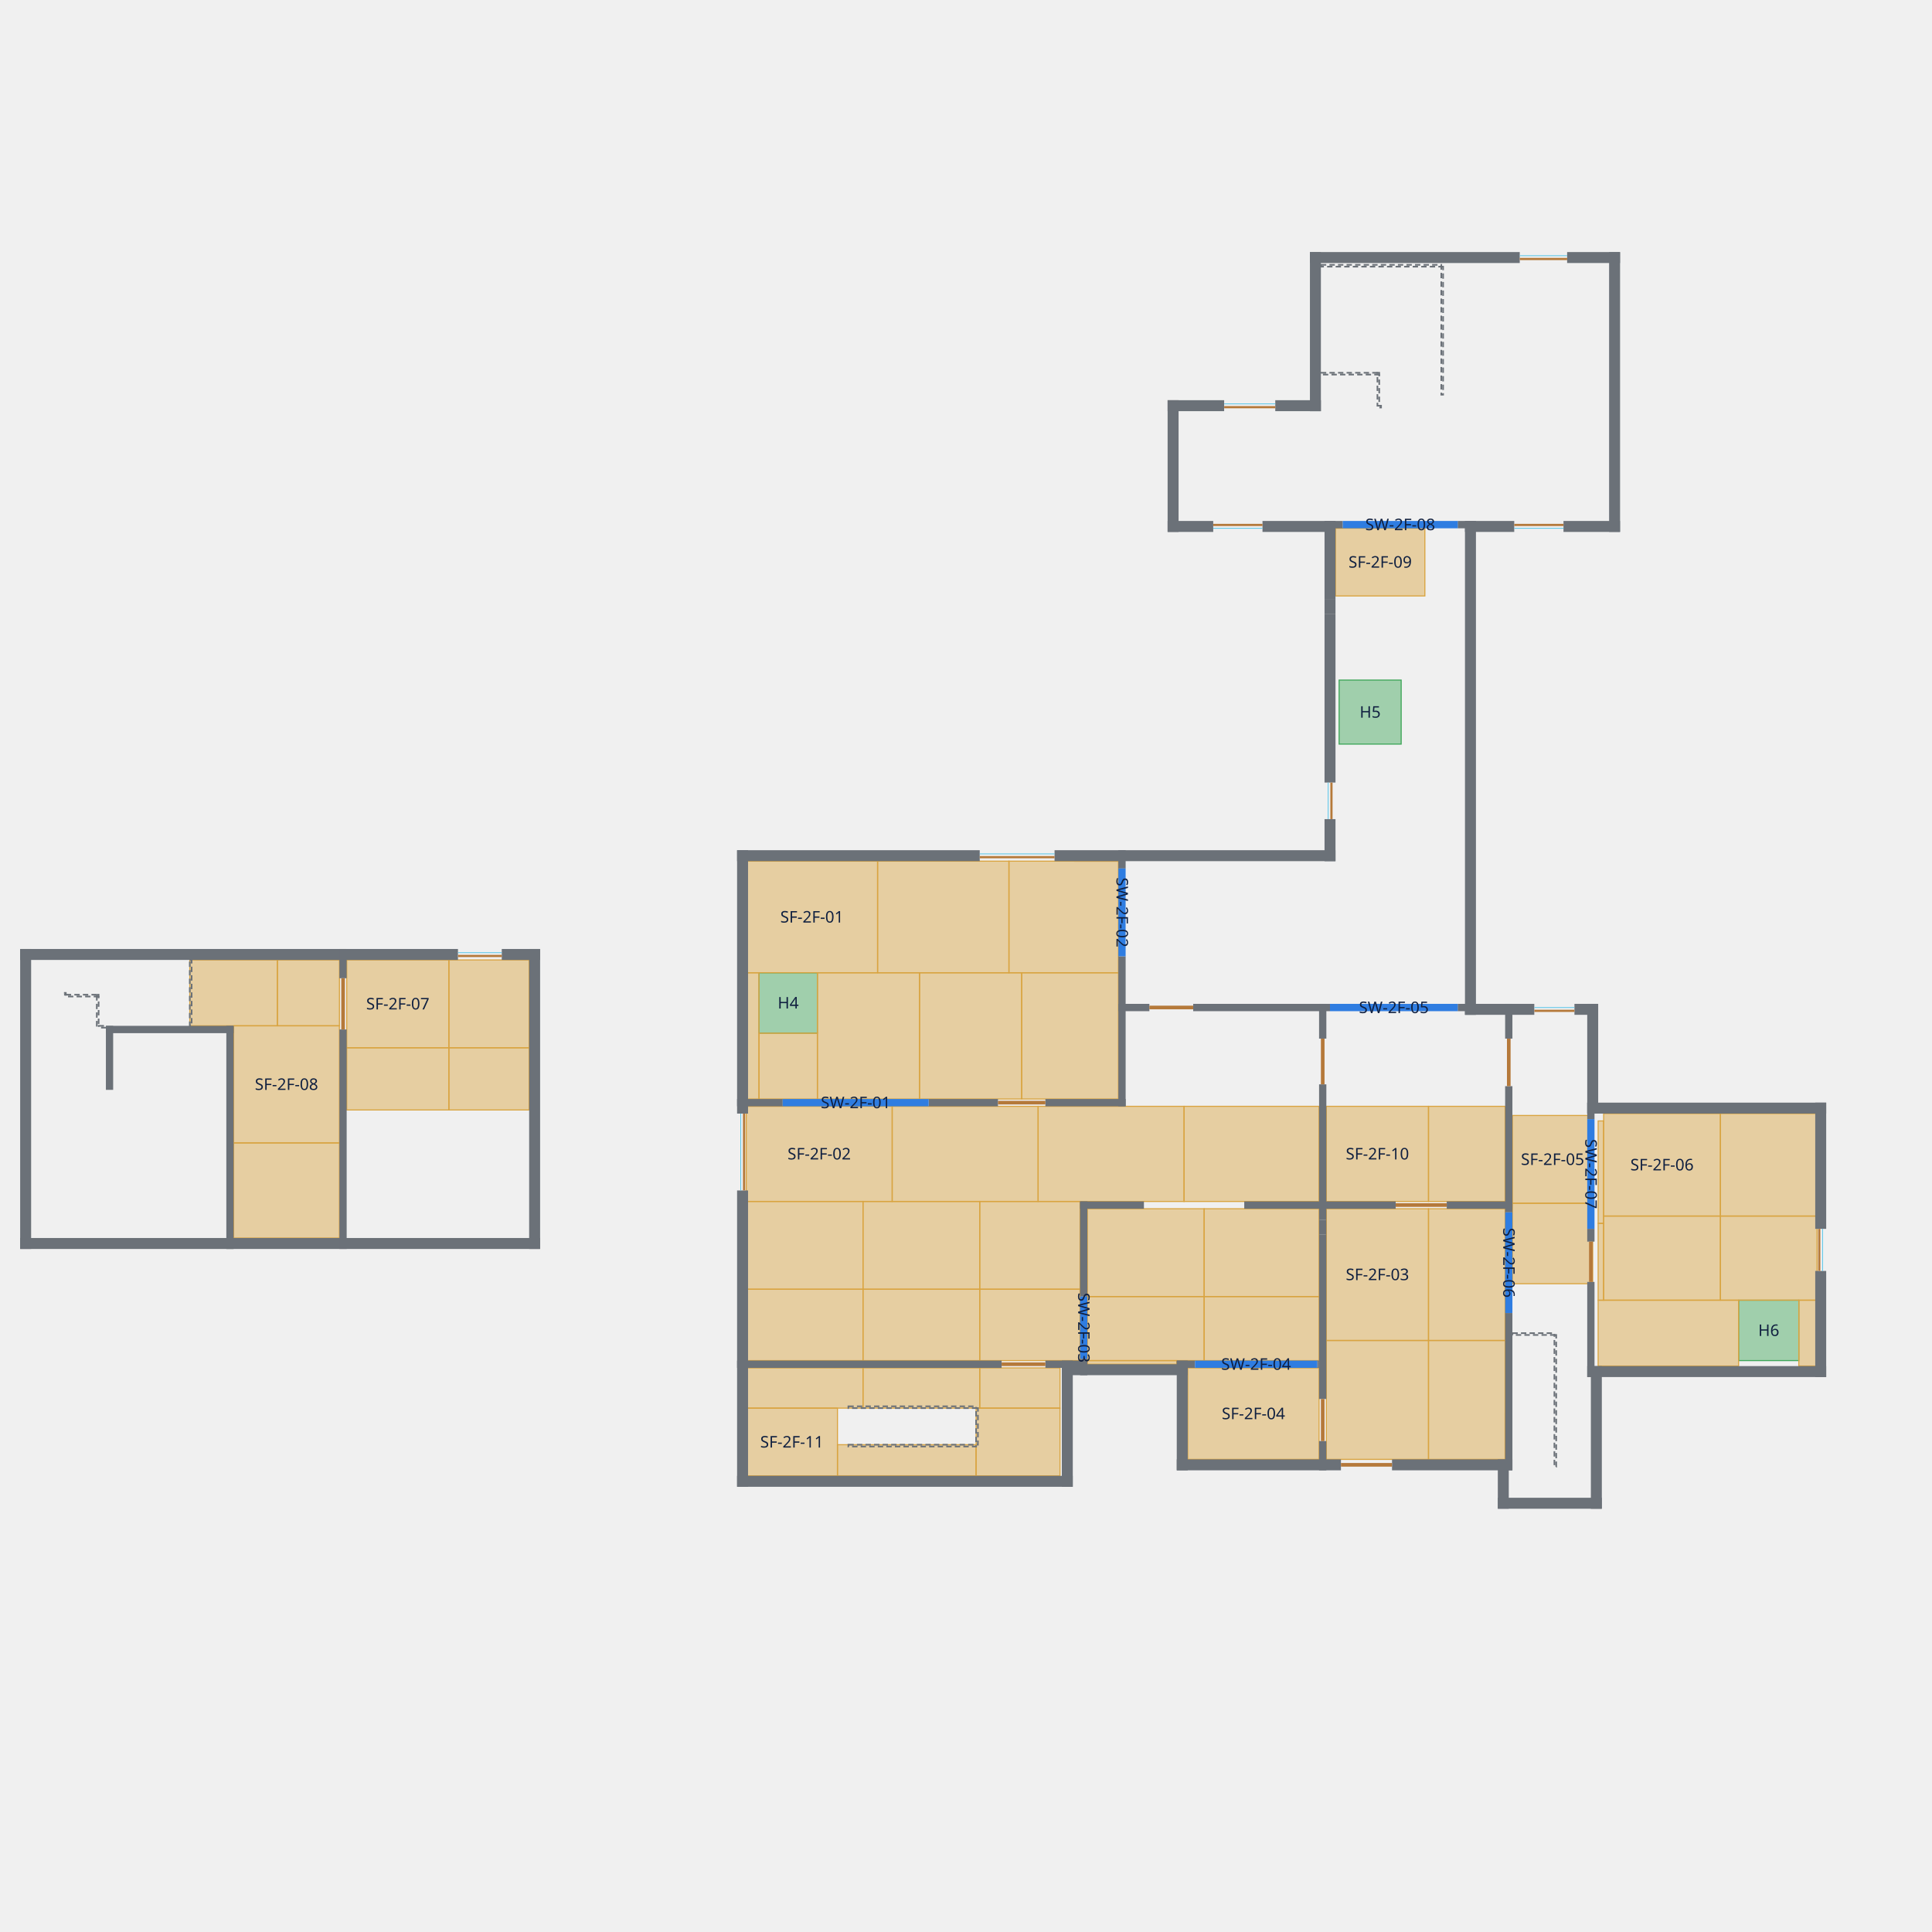
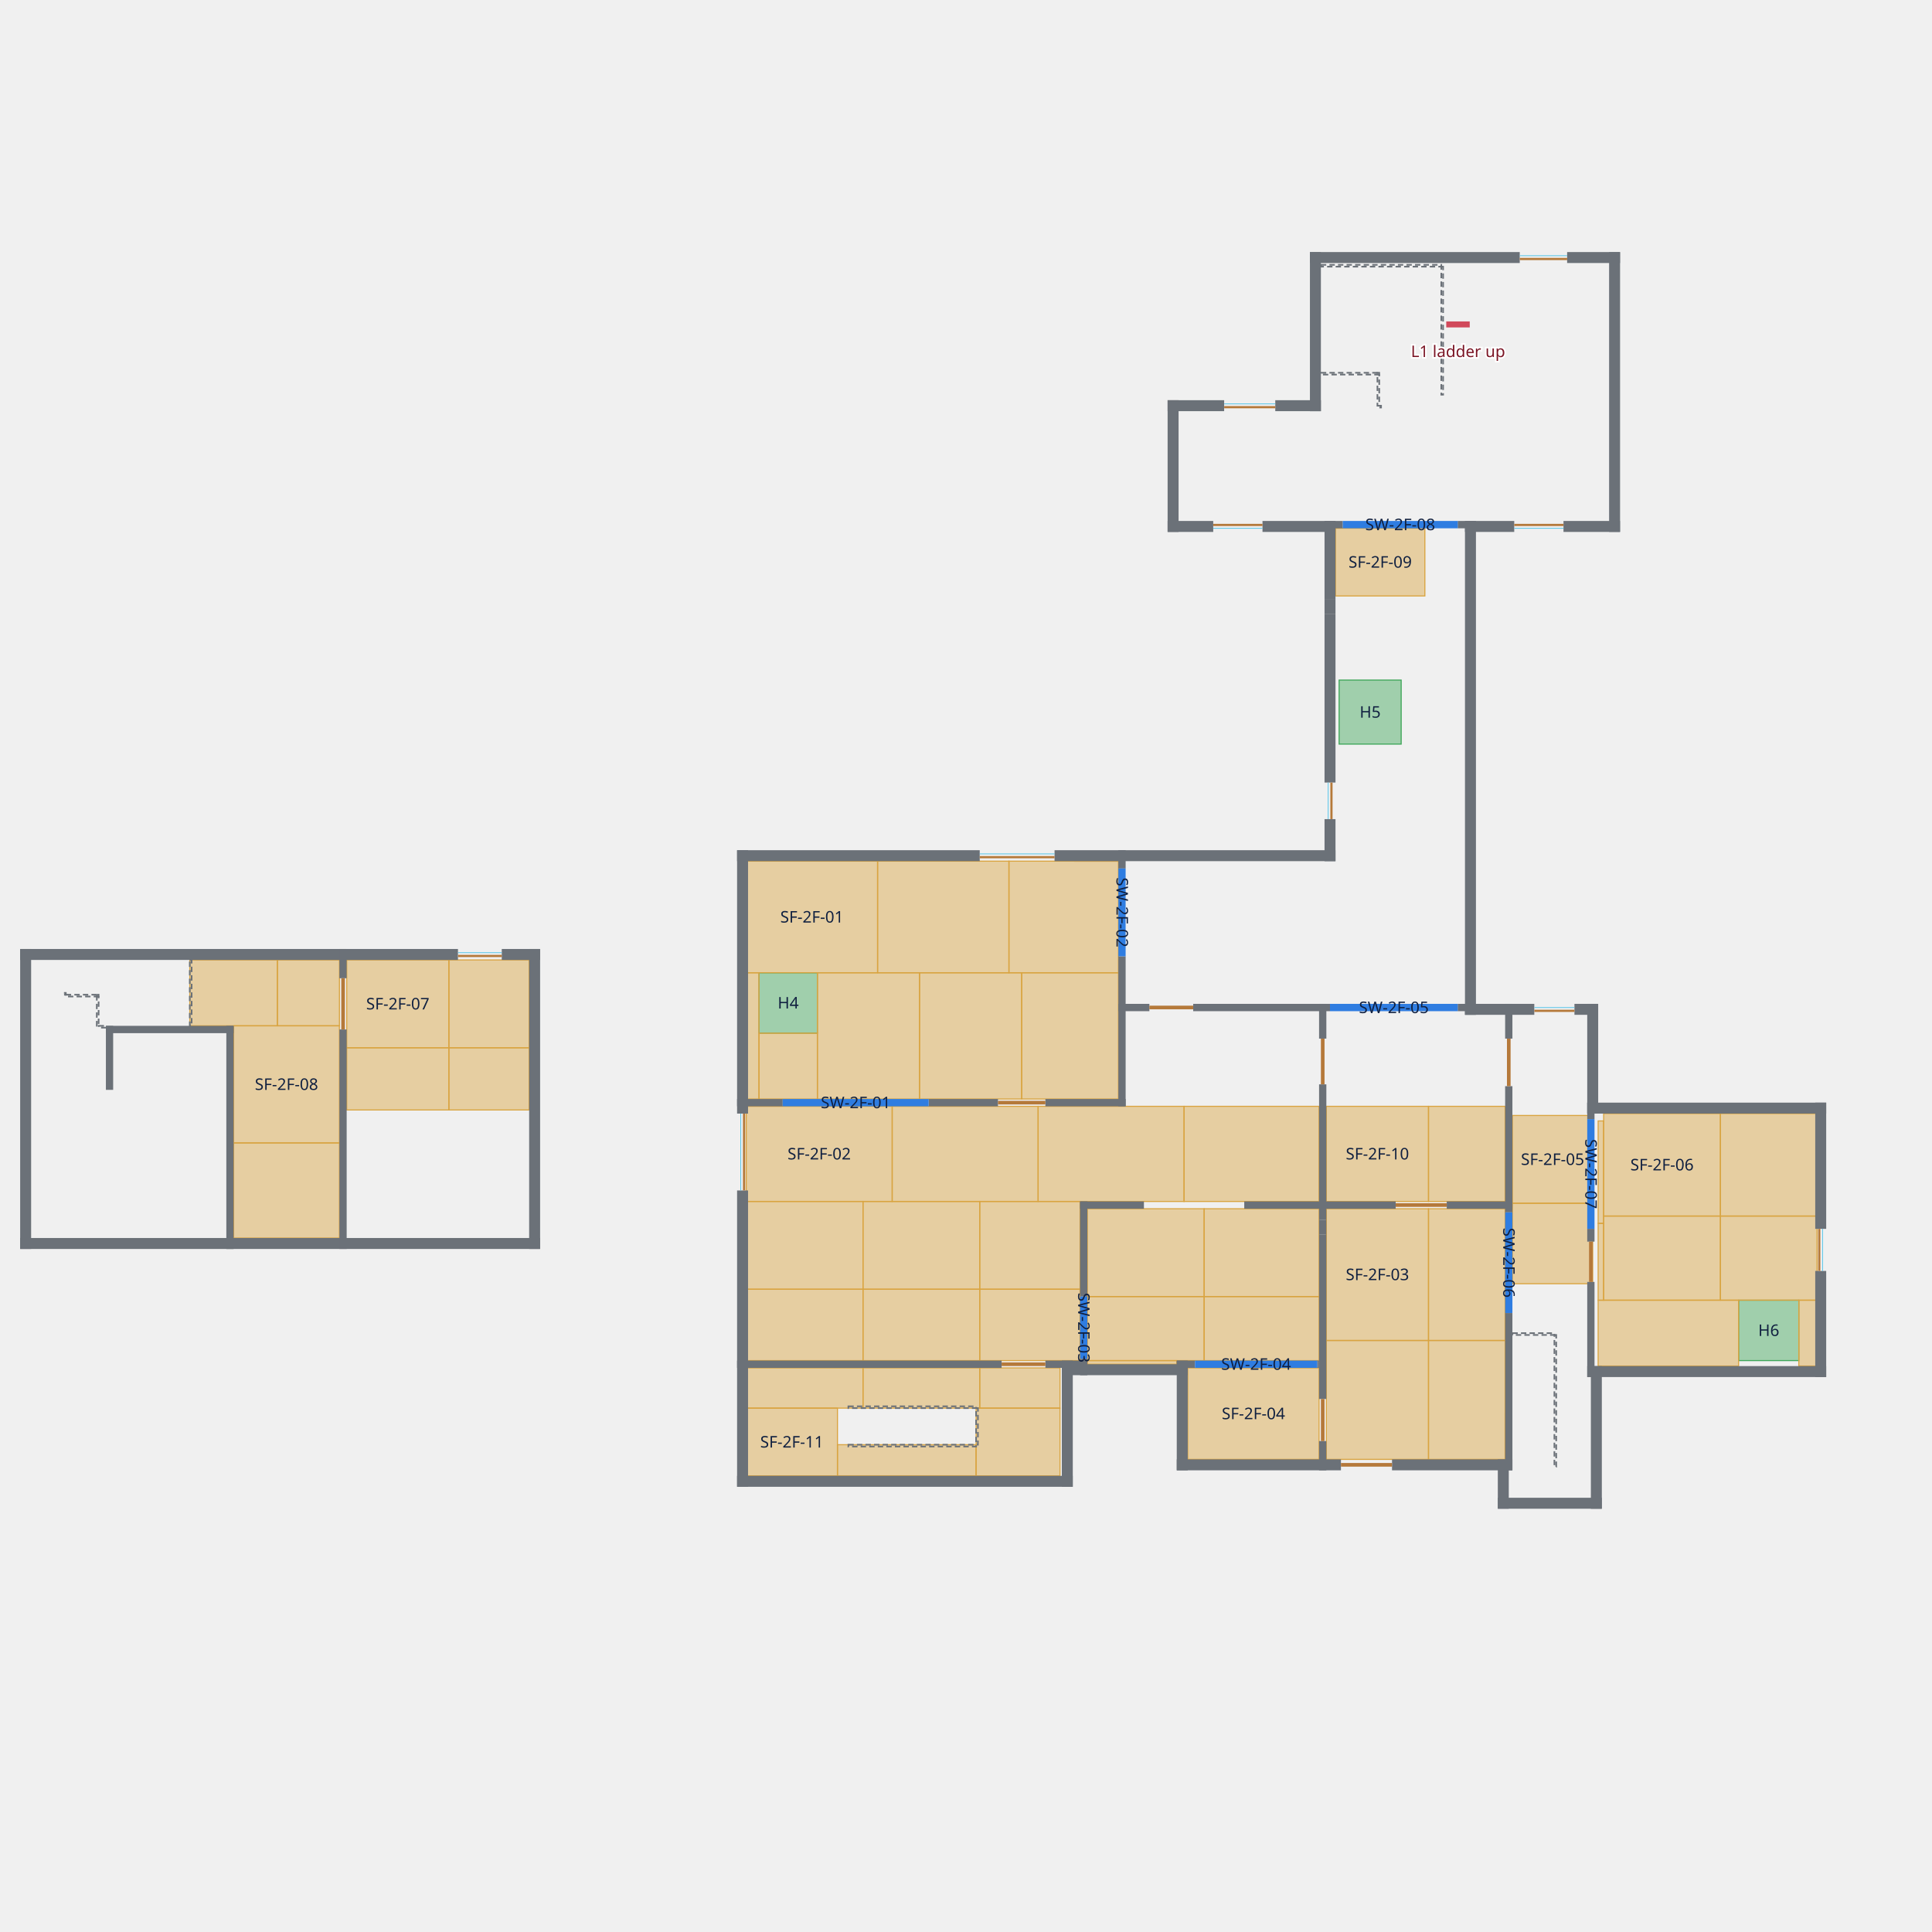
<svg xmlns="http://www.w3.org/2000/svg" data-generator="tools/mapgen" viewBox="0 0 361.244 361.244" width="1024" height="1024">
-   <style>text{font:3px sans-serif;fill:#102040;text-anchor:middle;dominant-baseline:middle}text.rooms{font:bold 4px sans-serif;fill:#7a1f5c}</style>
+   <style>text{font:3px sans-serif;fill:#102040;text-anchor:middle;dominant-baseline:middle}text.rooms{font:bold 4px sans-serif;fill:#7a1f5c}text.stairs{fill:#7a1424;paint-order:stroke;stroke:#fff;stroke-width:0.6px}</style>
  <rect class="floors" x="141.92" y="181.89" width="10.92" height="11.29" fill="#3fa75a" fill-opacity="0.45" stroke="#3fa75a" stroke-width="0.2" />
  <rect class="floors" x="250.39" y="127.16" width="11.6" height="11.97" fill="#3fa75a" fill-opacity="0.45" stroke="#3fa75a" stroke-width="0.2" />
  <rect class="floors" x="325.09" y="243.11" width="11.26" height="11.29" fill="#3fa75a" fill-opacity="0.45" stroke="#3fa75a" stroke-width="0.2" />
  <rect class="floors" x="139.53" y="161.02" width="24.56" height="20.86" fill="#d9a441" fill-opacity="0.45" stroke="#d9a441" stroke-width="0.2" />
  <rect class="floors" x="164.09" y="161.02" width="24.56" height="20.86" fill="#d9a441" fill-opacity="0.45" stroke="#d9a441" stroke-width="0.2" />
  <rect class="floors" x="188.65" y="161.02" width="20.47" height="20.86" fill="#d9a441" fill-opacity="0.45" stroke="#d9a441" stroke-width="0.2" />
  <rect class="floors" x="139.53" y="181.89" width="2.39" height="23.6" fill="#d9a441" fill-opacity="0.45" stroke="#d9a441" stroke-width="0.2" />
  <rect class="floors" x="152.83" y="181.89" width="19.1" height="23.6" fill="#d9a441" fill-opacity="0.45" stroke="#d9a441" stroke-width="0.2" />
  <rect class="floors" x="171.93" y="181.89" width="19.1" height="23.6" fill="#d9a441" fill-opacity="0.45" stroke="#d9a441" stroke-width="0.2" />
  <rect class="floors" x="191.04" y="181.89" width="18.08" height="23.6" fill="#d9a441" fill-opacity="0.45" stroke="#d9a441" stroke-width="0.2" />
  <rect class="floors" x="141.92" y="193.18" width="10.92" height="12.31" fill="#d9a441" fill-opacity="0.45" stroke="#d9a441" stroke-width="0.2" />
  <rect class="floors" x="200.93" y="160" width="8.19" height="1.03" fill="#d9a441" fill-opacity="0.45" stroke="#d9a441" stroke-width="0.2" />
  <rect class="floors" x="139.53" y="206.86" width="27.29" height="17.79" fill="#d9a441" fill-opacity="0.45" stroke="#d9a441" stroke-width="0.2" />
  <rect class="floors" x="166.82" y="206.86" width="27.29" height="17.79" fill="#d9a441" fill-opacity="0.45" stroke="#d9a441" stroke-width="0.2" />
  <rect class="floors" x="194.11" y="206.86" width="27.29" height="17.79" fill="#d9a441" fill-opacity="0.45" stroke="#d9a441" stroke-width="0.2" />
  <rect class="floors" x="221.39" y="206.86" width="25.24" height="17.79" fill="#d9a441" fill-opacity="0.45" stroke="#d9a441" stroke-width="0.2" />
  <rect class="floors" x="139.53" y="224.64" width="21.83" height="16.42" fill="#d9a441" fill-opacity="0.45" stroke="#d9a441" stroke-width="0.2" />
  <rect class="floors" x="161.36" y="224.64" width="21.83" height="16.42" fill="#d9a441" fill-opacity="0.45" stroke="#d9a441" stroke-width="0.2" />
  <rect class="floors" x="183.19" y="224.64" width="18.76" height="16.42" fill="#d9a441" fill-opacity="0.45" stroke="#d9a441" stroke-width="0.2" />
  <rect class="floors" x="139.53" y="241.06" width="21.83" height="13.34" fill="#d9a441" fill-opacity="0.45" stroke="#d9a441" stroke-width="0.2" />
  <rect class="floors" x="161.36" y="241.06" width="21.83" height="13.34" fill="#d9a441" fill-opacity="0.45" stroke="#d9a441" stroke-width="0.2" />
  <rect class="floors" x="183.19" y="241.06" width="18.76" height="13.34" fill="#d9a441" fill-opacity="0.45" stroke="#d9a441" stroke-width="0.2" />
  <rect class="floors" x="203.32" y="226.01" width="21.83" height="16.42" fill="#d9a441" fill-opacity="0.45" stroke="#d9a441" stroke-width="0.2" />
  <rect class="floors" x="225.15" y="226.01" width="21.49" height="16.42" fill="#d9a441" fill-opacity="0.45" stroke="#d9a441" stroke-width="0.2" />
  <rect class="floors" x="203.32" y="242.43" width="21.83" height="11.97" fill="#d9a441" fill-opacity="0.45" stroke="#d9a441" stroke-width="0.2" />
  <rect class="floors" x="225.15" y="242.43" width="21.49" height="11.97" fill="#d9a441" fill-opacity="0.45" stroke="#d9a441" stroke-width="0.2" />
  <rect class="floors" x="203.32" y="254.4" width="16.71" height="0.68" fill="#d9a441" fill-opacity="0.45" stroke="#d9a441" stroke-width="0.2" />
  <rect class="floors" x="248" y="226.01" width="19.1" height="24.63" fill="#d9a441" fill-opacity="0.45" stroke="#d9a441" stroke-width="0.2" />
  <rect class="floors" x="267.1" y="226.01" width="14.33" height="24.63" fill="#d9a441" fill-opacity="0.45" stroke="#d9a441" stroke-width="0.2" />
  <rect class="floors" x="248" y="250.64" width="19.1" height="22.23" fill="#d9a441" fill-opacity="0.45" stroke="#d9a441" stroke-width="0.2" />
  <rect class="floors" x="267.1" y="250.64" width="14.33" height="22.23" fill="#d9a441" fill-opacity="0.45" stroke="#d9a441" stroke-width="0.2" />
  <rect class="floors" x="281.43" y="264.32" width="0.34" height="9.23" fill="#d9a441" fill-opacity="0.45" stroke="#d9a441" stroke-width="0.2" />
  <rect class="floors" x="222.08" y="255.77" width="24.56" height="17.1" fill="#d9a441" fill-opacity="0.45" stroke="#d9a441" stroke-width="0.2" />
  <rect class="floors" x="282.79" y="208.57" width="15.01" height="16.42" fill="#d9a441" fill-opacity="0.45" stroke="#d9a441" stroke-width="0.2" />
  <rect class="floors" x="282.79" y="224.98" width="15.01" height="15.05" fill="#d9a441" fill-opacity="0.45" stroke="#d9a441" stroke-width="0.2" />
  <rect class="floors" x="299.85" y="208.22" width="21.83" height="19.15" fill="#d9a441" fill-opacity="0.45" stroke="#d9a441" stroke-width="0.2" />
  <rect class="floors" x="321.68" y="208.22" width="18.08" height="19.15" fill="#d9a441" fill-opacity="0.45" stroke="#d9a441" stroke-width="0.2" />
  <rect class="floors" x="299.85" y="227.38" width="21.83" height="15.73" fill="#d9a441" fill-opacity="0.45" stroke="#d9a441" stroke-width="0.2" />
  <rect class="floors" x="321.68" y="227.38" width="18.08" height="15.73" fill="#d9a441" fill-opacity="0.45" stroke="#d9a441" stroke-width="0.2" />
  <rect class="floors" x="298.82" y="243.11" width="26.26" height="12.31" fill="#d9a441" fill-opacity="0.45" stroke="#d9a441" stroke-width="0.2" />
  <rect class="floors" x="336.34" y="243.11" width="3.41" height="12.31" fill="#d9a441" fill-opacity="0.45" stroke="#d9a441" stroke-width="0.2" />
  <rect class="floors" x="298.82" y="209.59" width="1.02" height="19.15" fill="#d9a441" fill-opacity="0.45" stroke="#d9a441" stroke-width="0.2" />
  <rect class="floors" x="298.82" y="228.75" width="1.02" height="14.37" fill="#d9a441" fill-opacity="0.45" stroke="#d9a441" stroke-width="0.2" />
  <rect class="floors" x="64.83" y="179.49" width="19.1" height="16.42" fill="#d9a441" fill-opacity="0.45" stroke="#d9a441" stroke-width="0.2" />
  <rect class="floors" x="83.93" y="179.49" width="15.01" height="16.42" fill="#d9a441" fill-opacity="0.45" stroke="#d9a441" stroke-width="0.2" />
  <rect class="floors" x="64.83" y="195.91" width="19.1" height="11.63" fill="#d9a441" fill-opacity="0.45" stroke="#d9a441" stroke-width="0.2" />
  <rect class="floors" x="83.93" y="195.91" width="15.01" height="11.63" fill="#d9a441" fill-opacity="0.45" stroke="#d9a441" stroke-width="0.2" />
  <rect class="floors" x="35.49" y="179.49" width="16.37" height="12.31" fill="#d9a441" fill-opacity="0.45" stroke="#d9a441" stroke-width="0.2" />
  <rect class="floors" x="51.87" y="179.49" width="11.6" height="12.31" fill="#d9a441" fill-opacity="0.45" stroke="#d9a441" stroke-width="0.2" />
  <rect class="floors" x="43.68" y="191.81" width="19.78" height="21.89" fill="#d9a441" fill-opacity="0.45" stroke="#d9a441" stroke-width="0.2" />
  <rect class="floors" x="43.68" y="213.7" width="19.78" height="17.79" fill="#d9a441" fill-opacity="0.45" stroke="#d9a441" stroke-width="0.2" />
  <rect class="floors" x="249.71" y="98.77" width="16.71" height="12.66" fill="#d9a441" fill-opacity="0.45" stroke="#d9a441" stroke-width="0.2" />
  <rect class="floors" x="248" y="206.86" width="19.1" height="17.79" fill="#d9a441" fill-opacity="0.45" stroke="#d9a441" stroke-width="0.2" />
  <rect class="floors" x="267.1" y="206.86" width="14.33" height="17.79" fill="#d9a441" fill-opacity="0.45" stroke="#d9a441" stroke-width="0.2" />
  <rect class="floors" x="139.53" y="255.77" width="21.83" height="7.52" fill="#d9a441" fill-opacity="0.45" stroke="#d9a441" stroke-width="0.2" />
  <rect class="floors" x="161.36" y="255.77" width="21.83" height="7.52" fill="#d9a441" fill-opacity="0.45" stroke="#d9a441" stroke-width="0.2" />
  <rect class="floors" x="183.19" y="255.77" width="15.01" height="7.52" fill="#d9a441" fill-opacity="0.45" stroke="#d9a441" stroke-width="0.2" />
  <rect class="floors" x="139.53" y="263.29" width="17.06" height="12.66" fill="#d9a441" fill-opacity="0.45" stroke="#d9a441" stroke-width="0.2" />
  <rect class="floors" x="182.51" y="263.29" width="15.69" height="12.66" fill="#d9a441" fill-opacity="0.45" stroke="#d9a441" stroke-width="0.2" />
  <rect class="floors" x="156.58" y="270.13" width="25.92" height="5.81" fill="#d9a441" fill-opacity="0.45" stroke="#d9a441" stroke-width="0.2" />
+   <rect class="stairs" x="270.57" y="60.25" width="4.09" height="0.82" fill="#d1495b" stroke="#d1495b" stroke-width="0.3" />
  <rect class="walls" x="246.98" y="49.52" width="22.51" height="0.34" fill="none" stroke="#6b7178" stroke-width="0.3" stroke-dasharray="1 0.6" />
  <rect class="walls" x="282.79" y="249.27" width="7.85" height="0.34" fill="none" stroke="#6b7178" stroke-width="0.3" stroke-dasharray="1 0.6" />
  <rect class="walls" x="257.55" y="69.7" width="0.34" height="6.16" fill="none" stroke="#6b7178" stroke-width="0.3" stroke-dasharray="1 0.6" />
  <rect class="walls" x="35.49" y="179.49" width="0.34" height="12.31" fill="none" stroke="#6b7178" stroke-width="0.3" stroke-dasharray="1 0.6" />
  <rect class="walls" x="182.51" y="263.29" width="0.34" height="6.84" fill="none" stroke="#6b7178" stroke-width="0.3" stroke-dasharray="1 0.6" />
  <rect class="walls" x="269.49" y="49.86" width="0.34" height="23.94" fill="none" stroke="#6b7178" stroke-width="0.3" stroke-dasharray="1 0.6" />
  <rect class="walls" x="290.64" y="249.61" width="0.34" height="24.63" fill="none" stroke="#6b7178" stroke-width="0.3" stroke-dasharray="1 0.6" />
  <rect class="walls" x="158.63" y="262.95" width="23.88" height="0.34" fill="none" stroke="#6b7178" stroke-width="0.3" stroke-dasharray="1 0.6" />
  <rect class="walls" x="246.98" y="69.7" width="10.92" height="0.34" fill="none" stroke="#6b7178" stroke-width="0.3" stroke-dasharray="1 0.6" />
  <rect class="walls" x="257.89" y="75.86" width="0.34" height="0.34" fill="none" stroke="#6b7178" stroke-width="0.3" stroke-dasharray="1 0.6" />
  <rect class="walls" x="12.3" y="185.99" width="6.14" height="0.34" fill="none" stroke="#6b7178" stroke-width="0.3" stroke-dasharray="1 0.6" />
  <rect class="walls" x="18.44" y="191.81" width="1.36" height="0.34" fill="none" stroke="#6b7178" stroke-width="0.3" stroke-dasharray="1 0.6" />
  <rect class="walls" x="158.63" y="270.13" width="23.88" height="0.34" fill="none" stroke="#6b7178" stroke-width="0.3" stroke-dasharray="1 0.6" />
  <rect class="walls" x="11.96" y="185.65" width="0.34" height="0.34" fill="none" stroke="#6b7178" stroke-width="0.3" stroke-dasharray="1 0.6" />
  <rect class="walls" x="18.1" y="185.99" width="0.34" height="5.81" fill="none" stroke="#6b7178" stroke-width="0.3" stroke-dasharray="1 0.6" />
  <rect class="walls" x="3.77" y="177.44" width="81.86" height="2.05" fill="#6b7178" />
  <rect class="walls" x="93.82" y="177.44" width="7.16" height="2.05" fill="#6b7178" />
  <rect class="walls" x="137.82" y="205.49" width="8.53" height="1.37" fill="#6b7178" />
  <rect class="walls" x="173.64" y="205.49" width="12.96" height="1.37" fill="#6b7178" />
  <rect class="walls" x="195.47" y="205.49" width="15.01" height="1.37" fill="#6b7178" />
  <rect class="walls" x="296.78" y="206.17" width="44.68" height="2.05" fill="#6b7178" />
  <rect class="walls" x="137.82" y="254.4" width="49.46" height="1.37" fill="#6b7178" />
  <rect class="walls" x="195.47" y="254.4" width="7.85" height="1.37" fill="#6b7178" />
  <rect class="walls" x="198.54" y="255.08" width="23.54" height="2.05" fill="#6b7178" />
  <rect class="walls" x="220.03" y="254.4" width="3.41" height="1.37" fill="#6b7178" />
  <rect class="walls" x="246.29" y="254.4" width="0.34" height="1.37" fill="#6b7178" />
  <rect class="walls" x="296.78" y="255.43" width="44.68" height="2.05" fill="#6b7178" />
  <rect class="walls" x="137.82" y="275.95" width="62.76" height="2.05" fill="#6b7178" />
  <rect class="walls" x="137.82" y="158.97" width="45.37" height="2.05" fill="#6b7178" />
  <rect class="walls" x="197.18" y="158.97" width="52.53" height="2.05" fill="#6b7178" />
  <rect class="walls" x="3.77" y="231.48" width="97.21" height="2.05" fill="#6b7178" />
  <rect class="walls" x="244.93" y="47.13" width="39.23" height="2.05" fill="#6b7178" />
  <rect class="walls" x="293.02" y="47.13" width="9.89" height="2.05" fill="#6b7178" />
  <rect class="walls" x="209.11" y="187.7" width="5.8" height="1.37" fill="#6b7178" />
  <rect class="walls" x="223.1" y="187.7" width="25.58" height="1.37" fill="#6b7178" />
  <rect class="walls" x="272.56" y="187.7" width="3.41" height="1.37" fill="#6b7178" />
  <rect class="walls" x="273.92" y="187.7" width="12.96" height="2.05" fill="#6b7178" />
  <rect class="walls" x="294.39" y="187.7" width="4.43" height="2.05" fill="#6b7178" />
  <rect class="walls" x="201.95" y="224.64" width="11.94" height="1.37" fill="#6b7178" />
  <rect class="walls" x="232.65" y="224.64" width="28.31" height="1.37" fill="#6b7178" />
  <rect class="walls" x="270.51" y="224.64" width="12.28" height="1.37" fill="#6b7178" />
  <rect class="walls" x="220.03" y="272.87" width="30.7" height="2.05" fill="#6b7178" />
  <rect class="walls" x="260.28" y="272.87" width="22.51" height="2.05" fill="#6b7178" />
  <rect class="walls" x="218.32" y="97.41" width="8.53" height="2.05" fill="#6b7178" />
  <rect class="walls" x="236.06" y="97.41" width="13.64" height="2.05" fill="#6b7178" />
  <rect class="walls" x="247.66" y="97.41" width="3.41" height="1.37" fill="#6b7178" />
  <rect class="walls" x="272.56" y="97.41" width="3.41" height="1.37" fill="#6b7178" />
  <rect class="walls" x="273.92" y="97.41" width="9.21" height="2.05" fill="#6b7178" />
  <rect class="walls" x="292.34" y="97.41" width="10.57" height="2.05" fill="#6b7178" />
  <rect class="walls" x="19.8" y="191.81" width="23.88" height="1.37" fill="#6b7178" />
  <rect class="walls" x="280.06" y="280.05" width="19.44" height="2.05" fill="#6b7178" />
  <rect class="walls" x="218.32" y="74.83" width="10.57" height="2.05" fill="#6b7178" />
  <rect class="walls" x="238.45" y="74.83" width="8.53" height="2.05" fill="#6b7178" />
  <rect class="walls" x="273.92" y="97.41" width="2.05" height="92.35" fill="#6b7178" />
  <rect class="walls" x="281.43" y="187.7" width="1.36" height="6.5" fill="#6b7178" />
  <rect class="walls" x="281.43" y="203.09" width="1.36" height="23.6" fill="#6b7178" />
  <rect class="walls" x="281.43" y="245.51" width="1.36" height="29.41" fill="#6b7178" />
  <rect class="walls" x="280.06" y="272.87" width="2.05" height="9.23" fill="#6b7178" />
  <rect class="walls" x="244.93" y="47.13" width="2.05" height="29.76" fill="#6b7178" />
  <rect class="walls" x="247.66" y="97.41" width="2.05" height="14.71" fill="#6b7178" />
  <rect class="walls" x="247.66" y="112.11" width="2.05" height="2.74" fill="#6b7178" />
  <rect class="walls" x="247.66" y="114.85" width="2.05" height="31.47" fill="#6b7178" />
  <rect class="walls" x="247.66" y="153.16" width="2.05" height="7.87" fill="#6b7178" />
  <rect class="walls" x="246.64" y="187.7" width="1.36" height="6.5" fill="#6b7178" />
  <rect class="walls" x="246.64" y="202.75" width="1.36" height="25.31" fill="#6b7178" />
  <rect class="walls" x="246.64" y="228.06" width="1.36" height="2.74" fill="#6b7178" />
  <rect class="walls" x="246.64" y="230.8" width="1.36" height="30.78" fill="#6b7178" />
  <rect class="walls" x="246.64" y="269.45" width="1.36" height="5.47" fill="#6b7178" />
  <rect class="walls" x="296.78" y="187.7" width="2.05" height="20.52" fill="#6b7178" />
  <rect class="walls" x="296.78" y="206.17" width="1.36" height="3.08" fill="#6b7178" />
  <rect class="walls" x="296.78" y="229.77" width="1.36" height="2.39" fill="#6b7178" />
  <rect class="walls" x="296.78" y="239.69" width="1.36" height="17.79" fill="#6b7178" />
  <rect class="walls" x="297.46" y="255.43" width="2.05" height="26.68" fill="#6b7178" />
  <rect class="walls" x="98.94" y="177.44" width="2.05" height="56.09" fill="#6b7178" />
  <rect class="walls" x="3.77" y="177.44" width="2.05" height="56.09" fill="#6b7178" />
  <rect class="walls" x="63.46" y="177.44" width="1.36" height="5.47" fill="#6b7178" />
  <rect class="walls" x="63.46" y="192.49" width="1.36" height="41.04" fill="#6b7178" />
  <rect class="walls" x="300.87" y="47.13" width="2.05" height="52.33" fill="#6b7178" />
  <rect class="walls" x="137.82" y="158.97" width="2.05" height="49.25" fill="#6b7178" />
  <rect class="walls" x="137.82" y="222.59" width="2.05" height="55.41" fill="#6b7178" />
  <rect class="walls" x="42.32" y="191.81" width="1.36" height="41.73" fill="#6b7178" />
  <rect class="walls" x="201.95" y="224.64" width="1.36" height="17.79" fill="#6b7178" />
  <rect class="walls" x="201.95" y="254.06" width="1.36" height="3.08" fill="#6b7178" />
  <rect class="walls" x="209.11" y="158.97" width="1.36" height="3.42" fill="#6b7178" />
  <rect class="walls" x="209.11" y="178.81" width="1.36" height="28.05" fill="#6b7178" />
  <rect class="walls" x="339.41" y="206.17" width="2.05" height="23.6" fill="#6b7178" />
  <rect class="walls" x="339.41" y="237.64" width="2.05" height="19.84" fill="#6b7178" />
  <rect class="walls" x="218.32" y="74.83" width="2.05" height="24.63" fill="#6b7178" />
  <rect class="walls" x="198.54" y="254.4" width="2.05" height="23.6" fill="#6b7178" />
  <rect class="walls" x="220.03" y="254.4" width="2.05" height="20.52" fill="#6b7178" />
  <rect class="walls" x="19.8" y="191.81" width="1.36" height="11.97" fill="#6b7178" />
  <rect class="panels" x="146.35" y="205.49" width="27.29" height="1.37" fill="#2f7de1" />
  <rect class="panels" x="209.11" y="162.39" width="1.36" height="16.42" fill="#2f7de1" />
  <rect class="panels" x="201.95" y="242.43" width="1.36" height="11.63" fill="#2f7de1" />
  <rect class="panels" x="223.44" y="254.4" width="22.85" height="1.37" fill="#2f7de1" />
  <rect class="panels" x="248.68" y="187.7" width="23.88" height="1.37" fill="#2f7de1" />
  <rect class="panels" x="281.43" y="226.69" width="1.36" height="18.81" fill="#2f7de1" />
  <rect class="panels" x="296.78" y="209.25" width="1.36" height="20.52" fill="#2f7de1" />
  <rect class="panels" x="251.07" y="97.41" width="21.49" height="1.37" fill="#2f7de1" />
  <rect class="openings" x="85.64" y="178.54" width="8.19" height="0.41" fill="#b5793a" />
  <rect class="openings" x="85.64" y="178.06" width="8.19" height="0.14" fill="#4fc3e8" />
  <rect class="openings" x="186.6" y="205.83" width="8.87" height="0.68" fill="#b5793a" />
  <rect class="openings" x="187.28" y="254.74" width="8.19" height="0.68" fill="#b5793a" />
  <rect class="openings" x="183.19" y="160.07" width="13.99" height="0.41" fill="#b5793a" />
  <rect class="openings" x="183.19" y="159.59" width="13.99" height="0.14" fill="#4fc3e8" />
  <rect class="openings" x="284.16" y="48.22" width="8.87" height="0.41" fill="#b5793a" />
  <rect class="openings" x="284.16" y="47.74" width="8.87" height="0.14" fill="#4fc3e8" />
  <rect class="openings" x="214.91" y="188.04" width="8.19" height="0.68" fill="#b5793a" />
  <rect class="openings" x="286.89" y="188.8" width="7.5" height="0.41" fill="#b5793a" />
  <rect class="openings" x="286.89" y="188.32" width="7.5" height="0.14" fill="#4fc3e8" />
  <rect class="openings" x="260.96" y="224.98" width="9.55" height="0.68" fill="#b5793a" />
  <rect class="openings" x="250.73" y="273.55" width="9.55" height="0.68" fill="#b5793a" />
  <rect class="openings" x="226.85" y="97.95" width="9.21" height="0.41" fill="#b5793a" />
  <rect class="openings" x="226.85" y="98.71" width="9.21" height="0.14" fill="#4fc3e8" />
  <rect class="openings" x="283.13" y="97.95" width="9.21" height="0.41" fill="#b5793a" />
  <rect class="openings" x="283.13" y="98.71" width="9.21" height="0.14" fill="#4fc3e8" />
  <rect class="openings" x="228.9" y="75.93" width="9.55" height="0.41" fill="#b5793a" />
  <rect class="openings" x="228.9" y="75.45" width="9.55" height="0.14" fill="#4fc3e8" />
  <rect class="openings" x="281.77" y="194.2" width="0.68" height="8.89" fill="#b5793a" />
  <rect class="openings" x="248.75" y="146.32" width="0.41" height="6.84" fill="#b5793a" />
  <rect class="openings" x="248.27" y="146.32" width="0.14" height="6.84" fill="#4fc3e8" />
  <rect class="openings" x="246.98" y="194.2" width="0.68" height="8.55" fill="#b5793a" />
  <rect class="openings" x="246.98" y="261.58" width="0.68" height="7.87" fill="#b5793a" />
  <rect class="openings" x="297.12" y="232.17" width="0.68" height="7.52" fill="#b5793a" />
  <rect class="openings" x="63.81" y="182.91" width="0.68" height="9.58" fill="#b5793a" />
  <rect class="openings" x="138.92" y="208.22" width="0.41" height="14.37" fill="#b5793a" />
  <rect class="openings" x="138.44" y="208.22" width="0.14" height="14.37" fill="#4fc3e8" />
  <rect class="openings" x="339.96" y="229.77" width="0.41" height="7.87" fill="#b5793a" />
  <rect class="openings" x="340.71" y="229.77" width="0.14" height="7.87" fill="#4fc3e8" />
  <text class="labels floors" x="147.38" y="187.53">H4</text>
  <text class="labels floors" x="256.19" y="133.15">H5</text>
  <text class="labels floors" x="330.72" y="248.76">H6</text>
  <text class="labels floors" x="151.81" y="171.46">SF-2F-01</text>
  <text class="labels floors" x="153.17" y="215.75">SF-2F-02</text>
  <text class="labels floors" x="257.55" y="238.32">SF-2F-03</text>
  <text class="labels floors" x="234.36" y="264.32">SF-2F-04</text>
  <text class="labels floors" x="290.3" y="216.78">SF-2F-05</text>
  <text class="labels floors" x="310.76" y="217.8">SF-2F-06</text>
  <text class="labels floors" x="74.38" y="187.7">SF-2F-07</text>
  <text class="labels floors" x="53.57" y="202.75">SF-2F-08</text>
  <text class="labels floors" x="258.06" y="105.1">SF-2F-09</text>
  <text class="labels floors" x="257.55" y="215.75">SF-2F-10</text>
  <text class="labels floors" x="148.06" y="269.62">SF-2F-11</text>
+   <text class="labels stairs" x="272.62" y="65.72">L1 ladder up</text>
  <text class="labels" x="160" y="206.17">SW-2F-01</text>
  <text class="labels" x="209.8" y="170.6" transform="rotate(90 209.8 170.6)">SW-2F-02</text>
  <text class="labels" x="202.63" y="248.24" transform="rotate(90 202.63 248.24)">SW-2F-03</text>
  <text class="labels" x="234.87" y="255.08">SW-2F-04</text>
  <text class="labels" x="260.62" y="188.39">SW-2F-05</text>
  <text class="labels" x="282.11" y="236.1" transform="rotate(90 282.11 236.1)">SW-2F-06</text>
  <text class="labels" x="297.46" y="219.51" transform="rotate(90 297.46 219.51)">SW-2F-07</text>
  <text class="labels" x="261.81" y="98.09">SW-2F-08</text>
  <text class="rooms" x="34.64" y="205.66" />
  <text class="rooms" x="81.71" y="205.32" />
  <text class="rooms" x="174.49" y="183.09" />
  <text class="rooms" x="171.42" y="230.29" />
  <text class="rooms" x="227.36" y="207.37" />
  <text class="rooms" x="224.98" y="240.2" />
  <text class="rooms" x="234.19" y="264.15" />
  <text class="rooms" x="264.54" y="249.44" />
  <text class="rooms" x="264.54" y="207.03" />
  <text class="rooms" x="242.37" y="174.19" />
  <text class="rooms" x="261.81" y="129.04" />
  <text class="rooms" x="266.93" y="79.45" />
  <text class="rooms" x="289.78" y="217.29" />
  <text class="rooms" x="294.22" y="263.12" />
  <text class="rooms" x="318.78" y="231.65" />
  <text class="rooms" x="169.04" y="259.7" />
</svg>
